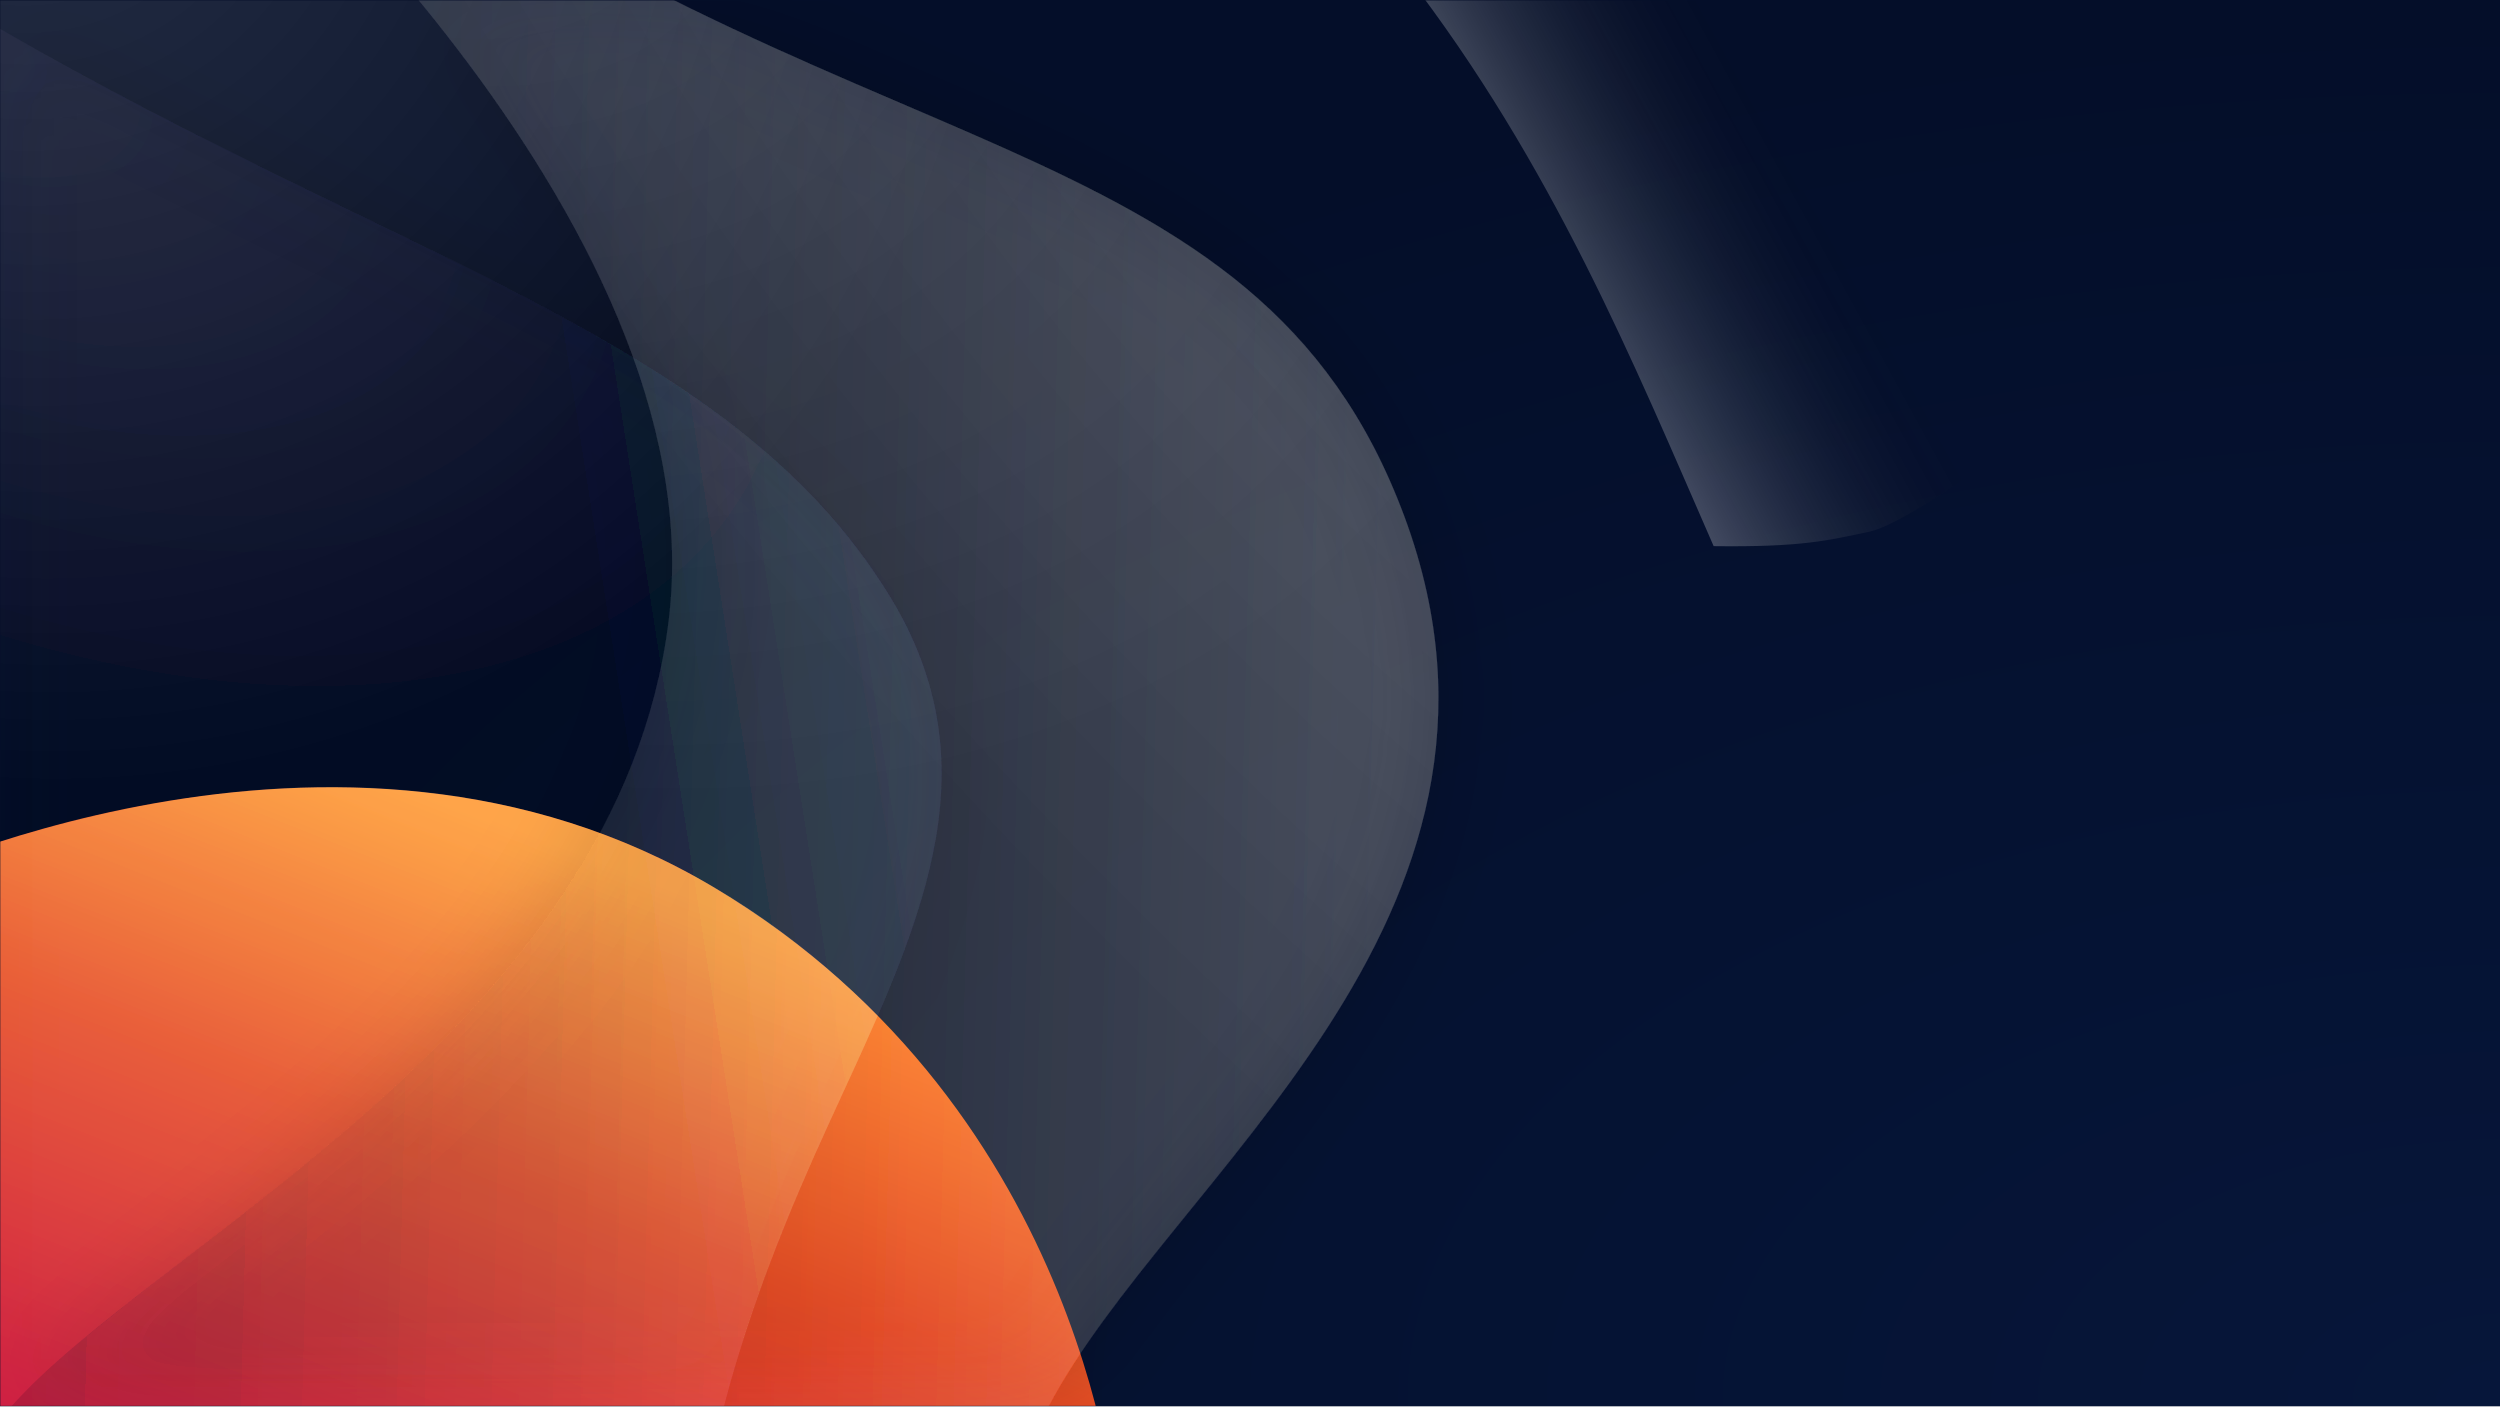
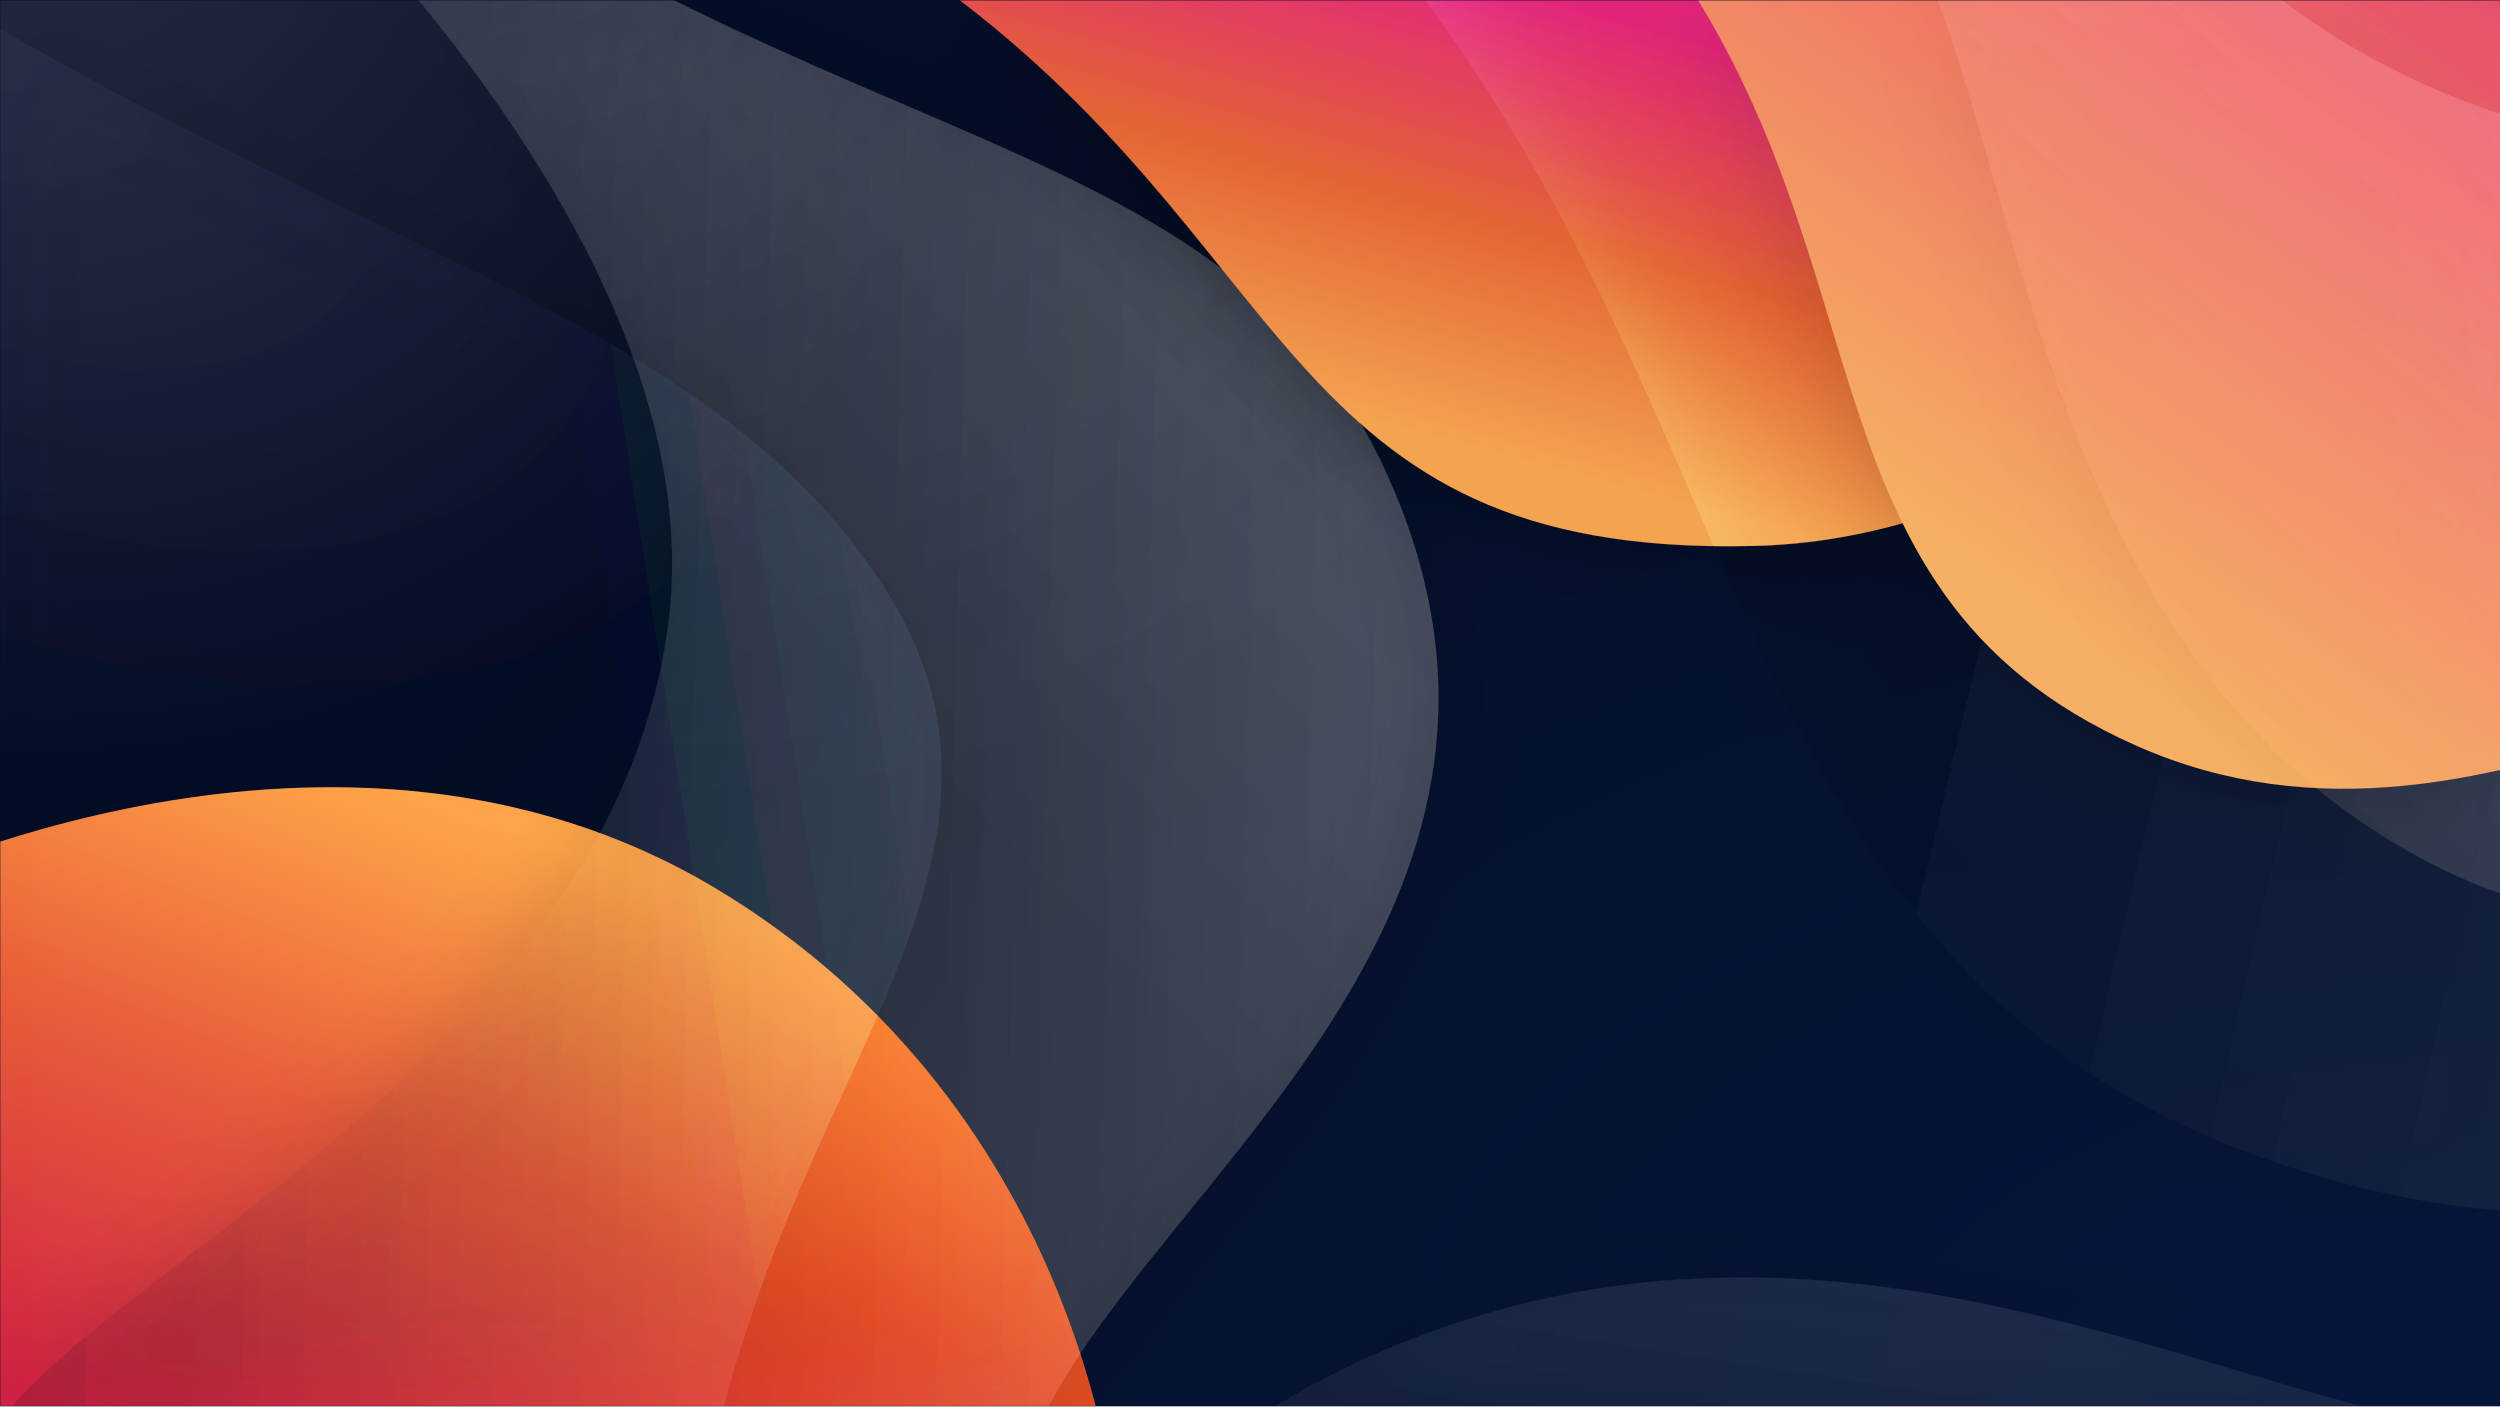
<svg xmlns="http://www.w3.org/2000/svg" xmlns:xlink="http://www.w3.org/1999/xlink" viewBox="0 0 2560 1440">
  <defs>
-     <linearGradient id="f" x1=".47" x2=".69" y1=".38" y2="-.23">
+     <linearGradient id="f" x1=".47" x2=".69" y1=".38" y2="-.23" gradientUnits="objectBoundingBox">
      <stop offset="0" stop-color="#858585" />
      <stop offset="1" stop-color="#fff" />
    </linearGradient>
-     <linearGradient id="g" x1=".16" x2=".66" y1=".9" y2=".15">
+     <linearGradient id="g" x1=".16" x2=".66" y1=".9" y2=".15" gradientUnits="objectBoundingBox">
      <stop offset="0" stop-color="#c2152f" />
      <stop offset=".56" stop-color="#e34c24" />
      <stop offset="1" stop-color="#ff8a31" />
    </linearGradient>
-     <linearGradient id="i" x1=".97" x2="-.01" y1=".4" y2=".37">
+     <linearGradient id="i" x1=".97" x2="-.01" y1=".4" y2=".37" gradientUnits="objectBoundingBox">
      <stop offset="0" stop-color="#fff" />
      <stop offset="1" stop-color="#040e29" />
    </linearGradient>
-     <linearGradient id="k" x1="-.04" x2=".97" y1=".7" y2=".47">
+     <linearGradient id="k" x1="-.04" x2=".97" y1=".7" y2=".47" gradientUnits="objectBoundingBox">
      <stop offset="0" stop-color="#040f2c" />
      <stop offset=".67" stop-color="#040e29" />
      <stop offset="1" stop-color="#374565" />
    </linearGradient>
-     <linearGradient id="q" x1=".22" x2=".61" y1=".73" y2=".2">
+     <linearGradient id="q" x1=".22" x2=".61" y1=".73" y2=".2" gradientUnits="objectBoundingBox">
      <stop offset="0" stop-color="#f4a351" />
      <stop offset=".5" stop-color="#e36434" />
      <stop offset="1" stop-color="#e3287a" />
    </linearGradient>
-     <linearGradient id="r" x1=".6" x2=".2" y1=".27" y2=".47">
+     <linearGradient id="r" x1=".6" x2=".2" y1=".27" y2=".47" gradientUnits="objectBoundingBox">
      <stop offset="0" stop-opacity="0" />
      <stop offset="1" stop-color="#fff" />
    </linearGradient>
-     <linearGradient id="v" x1=".25" x2="1.1" y1=".8" y2=".13">
+     <linearGradient id="v" x1=".25" x2="1.1" y1=".8" y2=".13" gradientUnits="objectBoundingBox">
      <stop offset="0" stop-color="#f5b063" />
      <stop offset=".46" stop-color="#ef6666" />
      <stop offset=".69" stop-color="#e24370" />
      <stop offset="1" stop-color="#cf34d5" />
    </linearGradient>
-     <linearGradient id="x" x1=".15" x2="1" y1=".75" y2=".04">
+     <linearGradient id="x" x1=".15" x2="1" y1=".75" y2=".04" gradientUnits="objectBoundingBox">
      <stop offset="0" stop-color="#828282" />
      <stop offset="1" stop-color="#fff" />
    </linearGradient>
-     <filter id="e" width="1832.55" height="948.96" x="765.6" y="1159.63">
+     <filter id="e" width="1832.55" height="948.96" x="765.6" y="1159.63" filterUnits="userSpaceOnUse">
      <feOffset />
      <feGaussianBlur result="blur" stdDeviation="49.5" />
      <feFlood />
      <feComposite in2="blur" operator="in" />
      <feComposite in="SourceGraphic" />
    </filter>
-     <filter id="h" width="1758.85" height="1959.79" x="-137.38" y="-370.57">
+     <filter id="h" width="1758.85" height="1959.79" x="-137.38" y="-370.57" filterUnits="userSpaceOnUse">
      <feOffset />
      <feGaussianBlur result="blur-2" stdDeviation="49.5" />
      <feFlood />
      <feComposite in2="blur-2" operator="in" />
      <feComposite in="SourceGraphic" />
    </filter>
-     <filter id="j" width="1262.38" height="1708.83" x="-149.7" y="-119.61">
+     <filter id="j" width="1262.38" height="1708.83" x="-149.7" y="-119.61" filterUnits="userSpaceOnUse">
      <feOffset />
      <feGaussianBlur result="blur-3" stdDeviation="49.5" />
      <feFlood />
      <feComposite in2="blur-3" operator="in" />
      <feComposite in="SourceGraphic" />
    </filter>
-     <filter id="m" width="1262.38" height="1708.83" x="-149.7" y="-119.61">
+     <filter id="m" width="1262.38" height="1708.83" x="-149.7" y="-119.61" filterUnits="userSpaceOnUse">
      <feOffset />
      <feGaussianBlur result="blur-4" stdDeviation="49.5" />
      <feFlood />
      <feComposite in2="blur-4" operator="in" />
      <feComposite in="SourceGraphic" />
    </filter>
-     <filter id="p" width="1880.97" height="882.96" x="797.6" y="-175.1">
+     <filter id="p" width="1880.97" height="882.96" x="797.6" y="-175.1" filterUnits="userSpaceOnUse">
      <feOffset />
      <feGaussianBlur result="blur-5" stdDeviation="49.5" />
      <feFlood flood-opacity=".35" />
      <feComposite in2="blur-5" operator="in" />
      <feComposite in="SourceGraphic" />
    </filter>
-     <filter id="s" width="2114.28" height="1565.64" x="1290.92" y="-175.1">
+     <filter id="s" width="2114.28" height="1565.64" x="1290.92" y="-175.1" filterUnits="userSpaceOnUse">
      <feOffset />
      <feGaussianBlur result="blur-6" stdDeviation="49.5" />
      <feFlood flood-opacity=".36" />
      <feComposite in2="blur-6" operator="in" />
      <feComposite in="SourceGraphic" />
    </filter>
-     <filter id="u" width="1938.46" height="1202.72" x="1520.65" y="-246.54">
+     <filter id="u" width="1938.46" height="1202.72" x="1520.65" y="-246.54" filterUnits="userSpaceOnUse">
      <feOffset />
      <feGaussianBlur result="blur-7" stdDeviation="49.5" />
      <feFlood flood-opacity=".16" />
      <feComposite in2="blur-7" operator="in" />
      <feComposite in="SourceGraphic" />
    </filter>
-     <filter id="w" width="1579.76" height="1267.91" x="1825.44" y="-175.1">
+     <filter id="w" width="1579.76" height="1267.91" x="1825.44" y="-175.1" filterUnits="userSpaceOnUse">
      <feOffset />
      <feGaussianBlur result="blur-8" stdDeviation="49.5" />
      <feFlood flood-opacity=".18" />
      <feComposite in2="blur-8" operator="in" />
      <feComposite in="SourceGraphic" />
    </filter>
    <radialGradient id="c" cx="1" cy="1" r="1" gradientTransform="rotate(180 1 1)" gradientUnits="objectBoundingBox">
      <stop offset="0" stop-color="#06163a" />
      <stop offset="1" stop-color="#040e29" />
    </radialGradient>
    <radialGradient id="a" cx="1.03" cy=".23" r=".55" gradientTransform="matrix(-.705 .709 -1.793 -1.783 2.16 -.1)" gradientUnits="objectBoundingBox">
      <stop offset="0" stop-color="#fff" />
      <stop offset="1" />
    </radialGradient>
    <radialGradient xlink:href="#a" id="l" cx=".27" cy=".01" r=".59" gradientTransform="matrix(-.337 .941 -1.346 -.483 .38 -.24)" />
    <radialGradient id="n" cx="-.02" cy=".02" r=".93" gradientTransform="matrix(.961 .278 -.127 .44 0 .01)" gradientUnits="objectBoundingBox">
      <stop offset="0" stop-color="#fff" />
      <stop offset="1" stop-color="#374565" />
    </radialGradient>
    <radialGradient xlink:href="#a" id="o" cx="0" cy="0" r=".7" gradientTransform="matrix(.977 .212 -.187 .862 0 0)" />
    <radialGradient xlink:href="#a" id="t" cx="1.22" cy=".52" r="1.05" gradientTransform="matrix(-.984 -.179 1.174 -6.449 1.81 4.12)" />
    <clipPath id="d">
      <path fill="none" d="M150 371h2559.81v1439.15H150z" />
    </clipPath>
    <clipPath id="b">
      <path d="M0 0h2560v1440H0z" />
    </clipPath>
  </defs>
  <g clip-path="url(#b)">
    <path fill="url(#c)" d="M0 0h2560v1440H0z" />
    <g clip-path="url(#d)" style="isolation:isolate" transform="translate(-149.7 -370.57)">
      <g filter="url(#e)" style="mix-blend-mode:hard-light;isolation:isolate" transform="translate(149.7 370.57)">
        <path fill="url(#f)" d="M0 656.71h395.81s222.02-120.17 565.75-120.88 559.56 120.88 559.56 120.88h14.43V144.57C1264.17 77.64 928.3-80.33 543.91 63S119.36 490.3 0 656.71Z" opacity=".09" transform="translate(914.1 1303.38)" />
      </g>
      <g>
        <path fill="url(#g)" d="M0 75.08s468.09-233 855.62-1.25 412.89 653.85 412.89 653.85H0Z" transform="translate(25.4 1205.57)" />
        <g filter="url(#h)" style="mix-blend-mode:hard-light;isolation:isolate" transform="translate(149.7 370.57)">
          <path fill="url(#i)" d="M203.23-484h117.01C850.71-78.25 1274.6-145.8 1427.3 267.9s-243.2 677.7-364.96 910.9H0c144.99-165.15 622.85-389.96 673.66-805.65S203.23-484 203.23-484Z" opacity=".18" transform="translate(11.12 261.93)" />
        </g>
        <path fill="url(#a)" d="M203.23-484h117.01C850.71-78.25 1274.6-145.8 1427.3 267.9s-243.2 677.7-364.96 910.9H0c144.99-165.15 622.85-389.96 673.66-805.65S203.23-484 203.23-484Z" opacity=".08" style="mix-blend-mode:screen;isolation:isolate" transform="translate(160.82 632.5)" />
        <g filter="url(#j)" style="mix-blend-mode:screen;isolation:isolate" transform="translate(149.7 370.57)">
          <path fill="url(#k)" d="M0 0c418.22 242.14 749.09 316.74 911.52 580.23 112.07 181.81 28.37 345.44-61.81 542.13-40.28 87.83-80.27 185.72-107.34 289.47H0Z" opacity=".2" transform="translate(-1.2 28.89)" />
        </g>
        <path fill="#fff" d="M.02 561.02c267.32-83.2 615.15-110.3 900.04 177.9-15.28 35.13-33.22 73.75-50.35 111.12-40.28 87.83-80.27 185.72-107.34 289.47H0Z" opacity=".21" style="mix-blend-mode:overlay;isolation:isolate" transform="translate(148.5 671.78)" />
        <path fill="url(#l)" d="M203.23-484h117.01C850.71-78.25 1274.6-145.8 1427.3 267.9s-243.2 677.7-364.96 910.9H0c144.99-165.15 622.85-389.96 673.66-805.65S203.23-484 203.23-484Z" opacity=".09" style="mix-blend-mode:screen;isolation:isolate" transform="translate(160.82 632.5)" />
        <g filter="url(#m)" style="mix-blend-mode:screen;isolation:isolate" transform="translate(149.7 370.57)">
          <path fill="url(#n)" d="M0 0c418.22 242.14 749.09 316.74 911.52 580.23 112.07 181.81 28.37 345.44-61.81 542.13-40.28 87.83-80.27 185.72-107.34 289.47H0Z" opacity=".04" transform="translate(-1.2 28.89)" />
        </g>
        <path fill="url(#o)" d="M-8-484h332.56C855.02-78.25 1278.9-145.8 1431.62 267.9s-243.2 677.7-364.96 910.9H-8Z" opacity=".14" style="mix-blend-mode:screen;isolation:isolate" transform="translate(156.5 632.5)" />
      </g>
      <g>
        <g filter="url(#p)" transform="translate(149.7 370.57)">
          <path fill="url(#q)" d="M0 0h1583.97S1335.6 574.55 847.42 585.68 388.94 273.85 0 0Z" transform="translate(946.1 -26.6)" />
        </g>
        <path fill="url(#r)" d="m0 0 629.28 6.91 11.4 461.33S516.12 562.31 474.54 571.1s-68.61 15.94-159.17 14.76C233.75 399.36 150.8 195.36 0 0Z" opacity=".27" style="mix-blend-mode:overlay;isolation:isolate" transform="translate(1589.12 343.97)" />
        <g filter="url(#s)" style="mix-blend-mode:screen;isolation:isolate" transform="translate(149.7 370.57)">
          <path fill="url(#t)" d="M0 0h1817.28v976.8c-137.17 96.07-423.84 427.77-954.34 230.07S368.95 478 0 0Z" opacity=".11" transform="translate(1439.42 -26.6)" />
        </g>
        <g filter="url(#u)" transform="translate(149.7 370.57)">
          <path fill="url(#v)" d="M0 0h1641.46v671.03c-394.65 14.94-755.81 353.04-1122.75 190.7S279.38 341.74 0 0Z" transform="translate(1669.15 -98.04)" />
        </g>
        <g filter="url(#w)" style="mix-blend-mode:hard-light;isolation:isolate" transform="translate(149.7 370.57)">
          <path fill="url(#x)" d="M0 0h330.65s185.47 177.15 472.62 178.2S1247.64 0 1247.64 0h35.1v797.59c-226.7 98.66-507.27 288.9-828.38 77.6S99.7 245.33 0 0Z" opacity=".25" transform="translate(1973.94 -26.6)" />
        </g>
      </g>
    </g>
  </g>
</svg>
